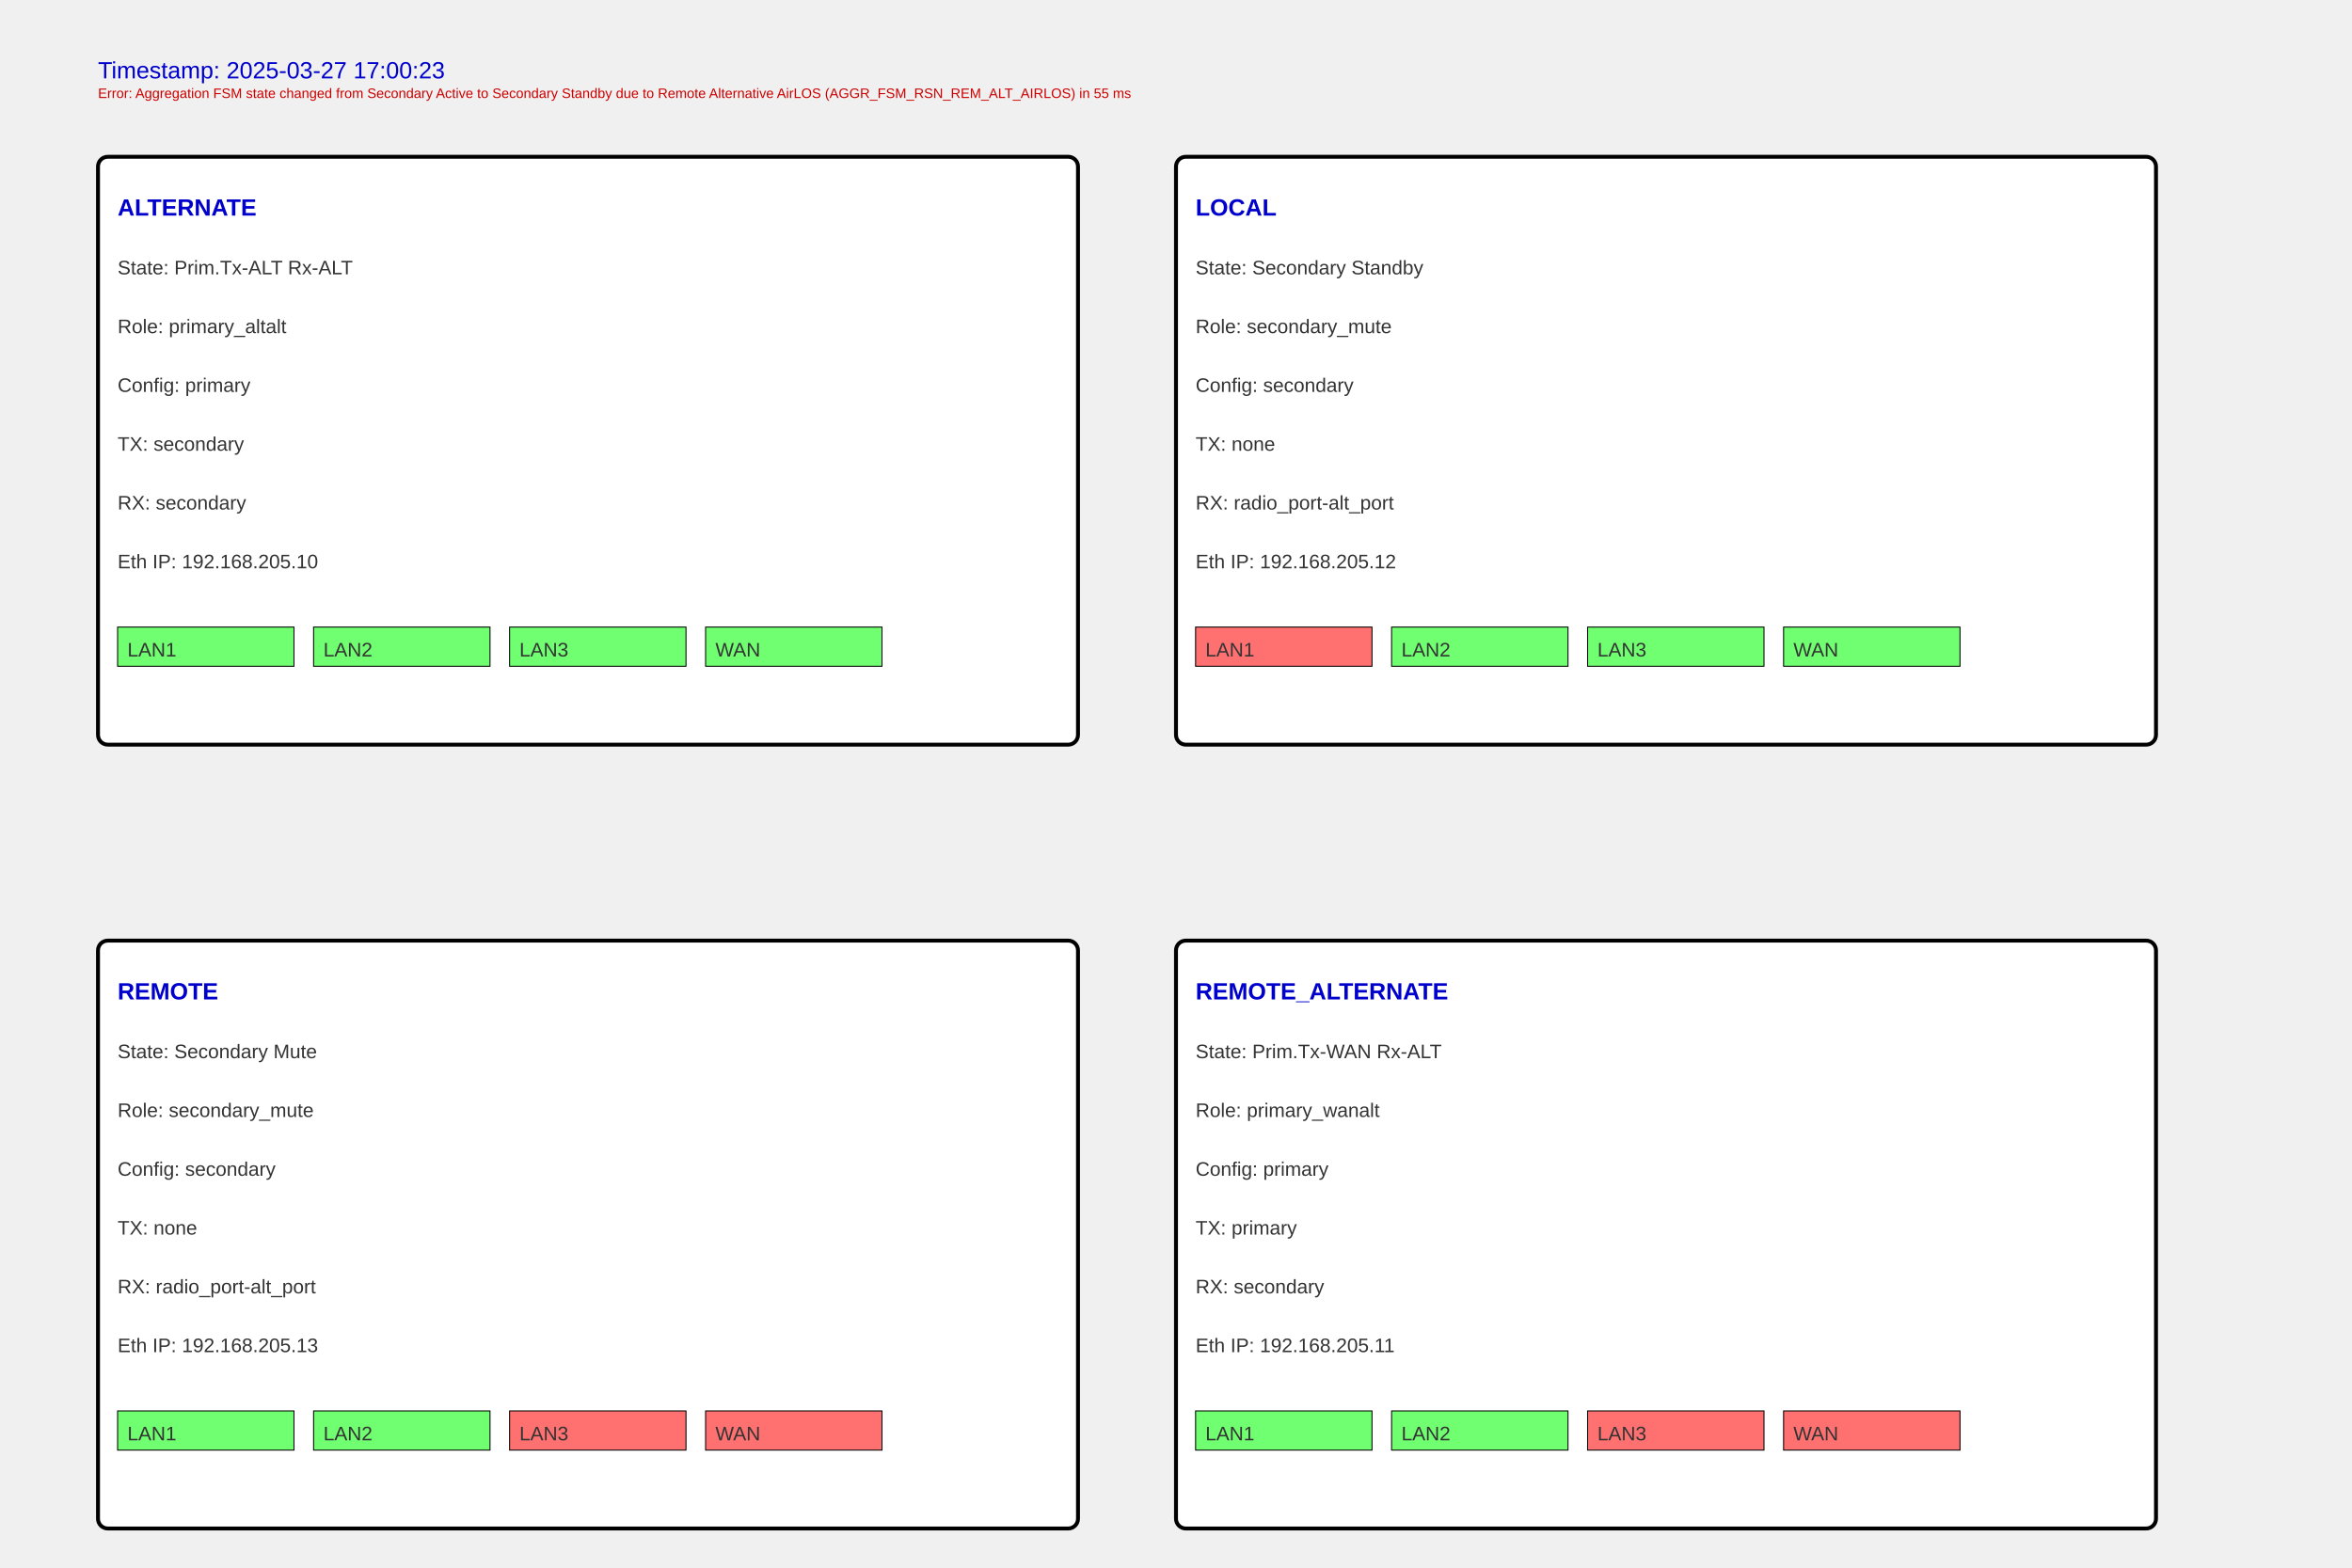
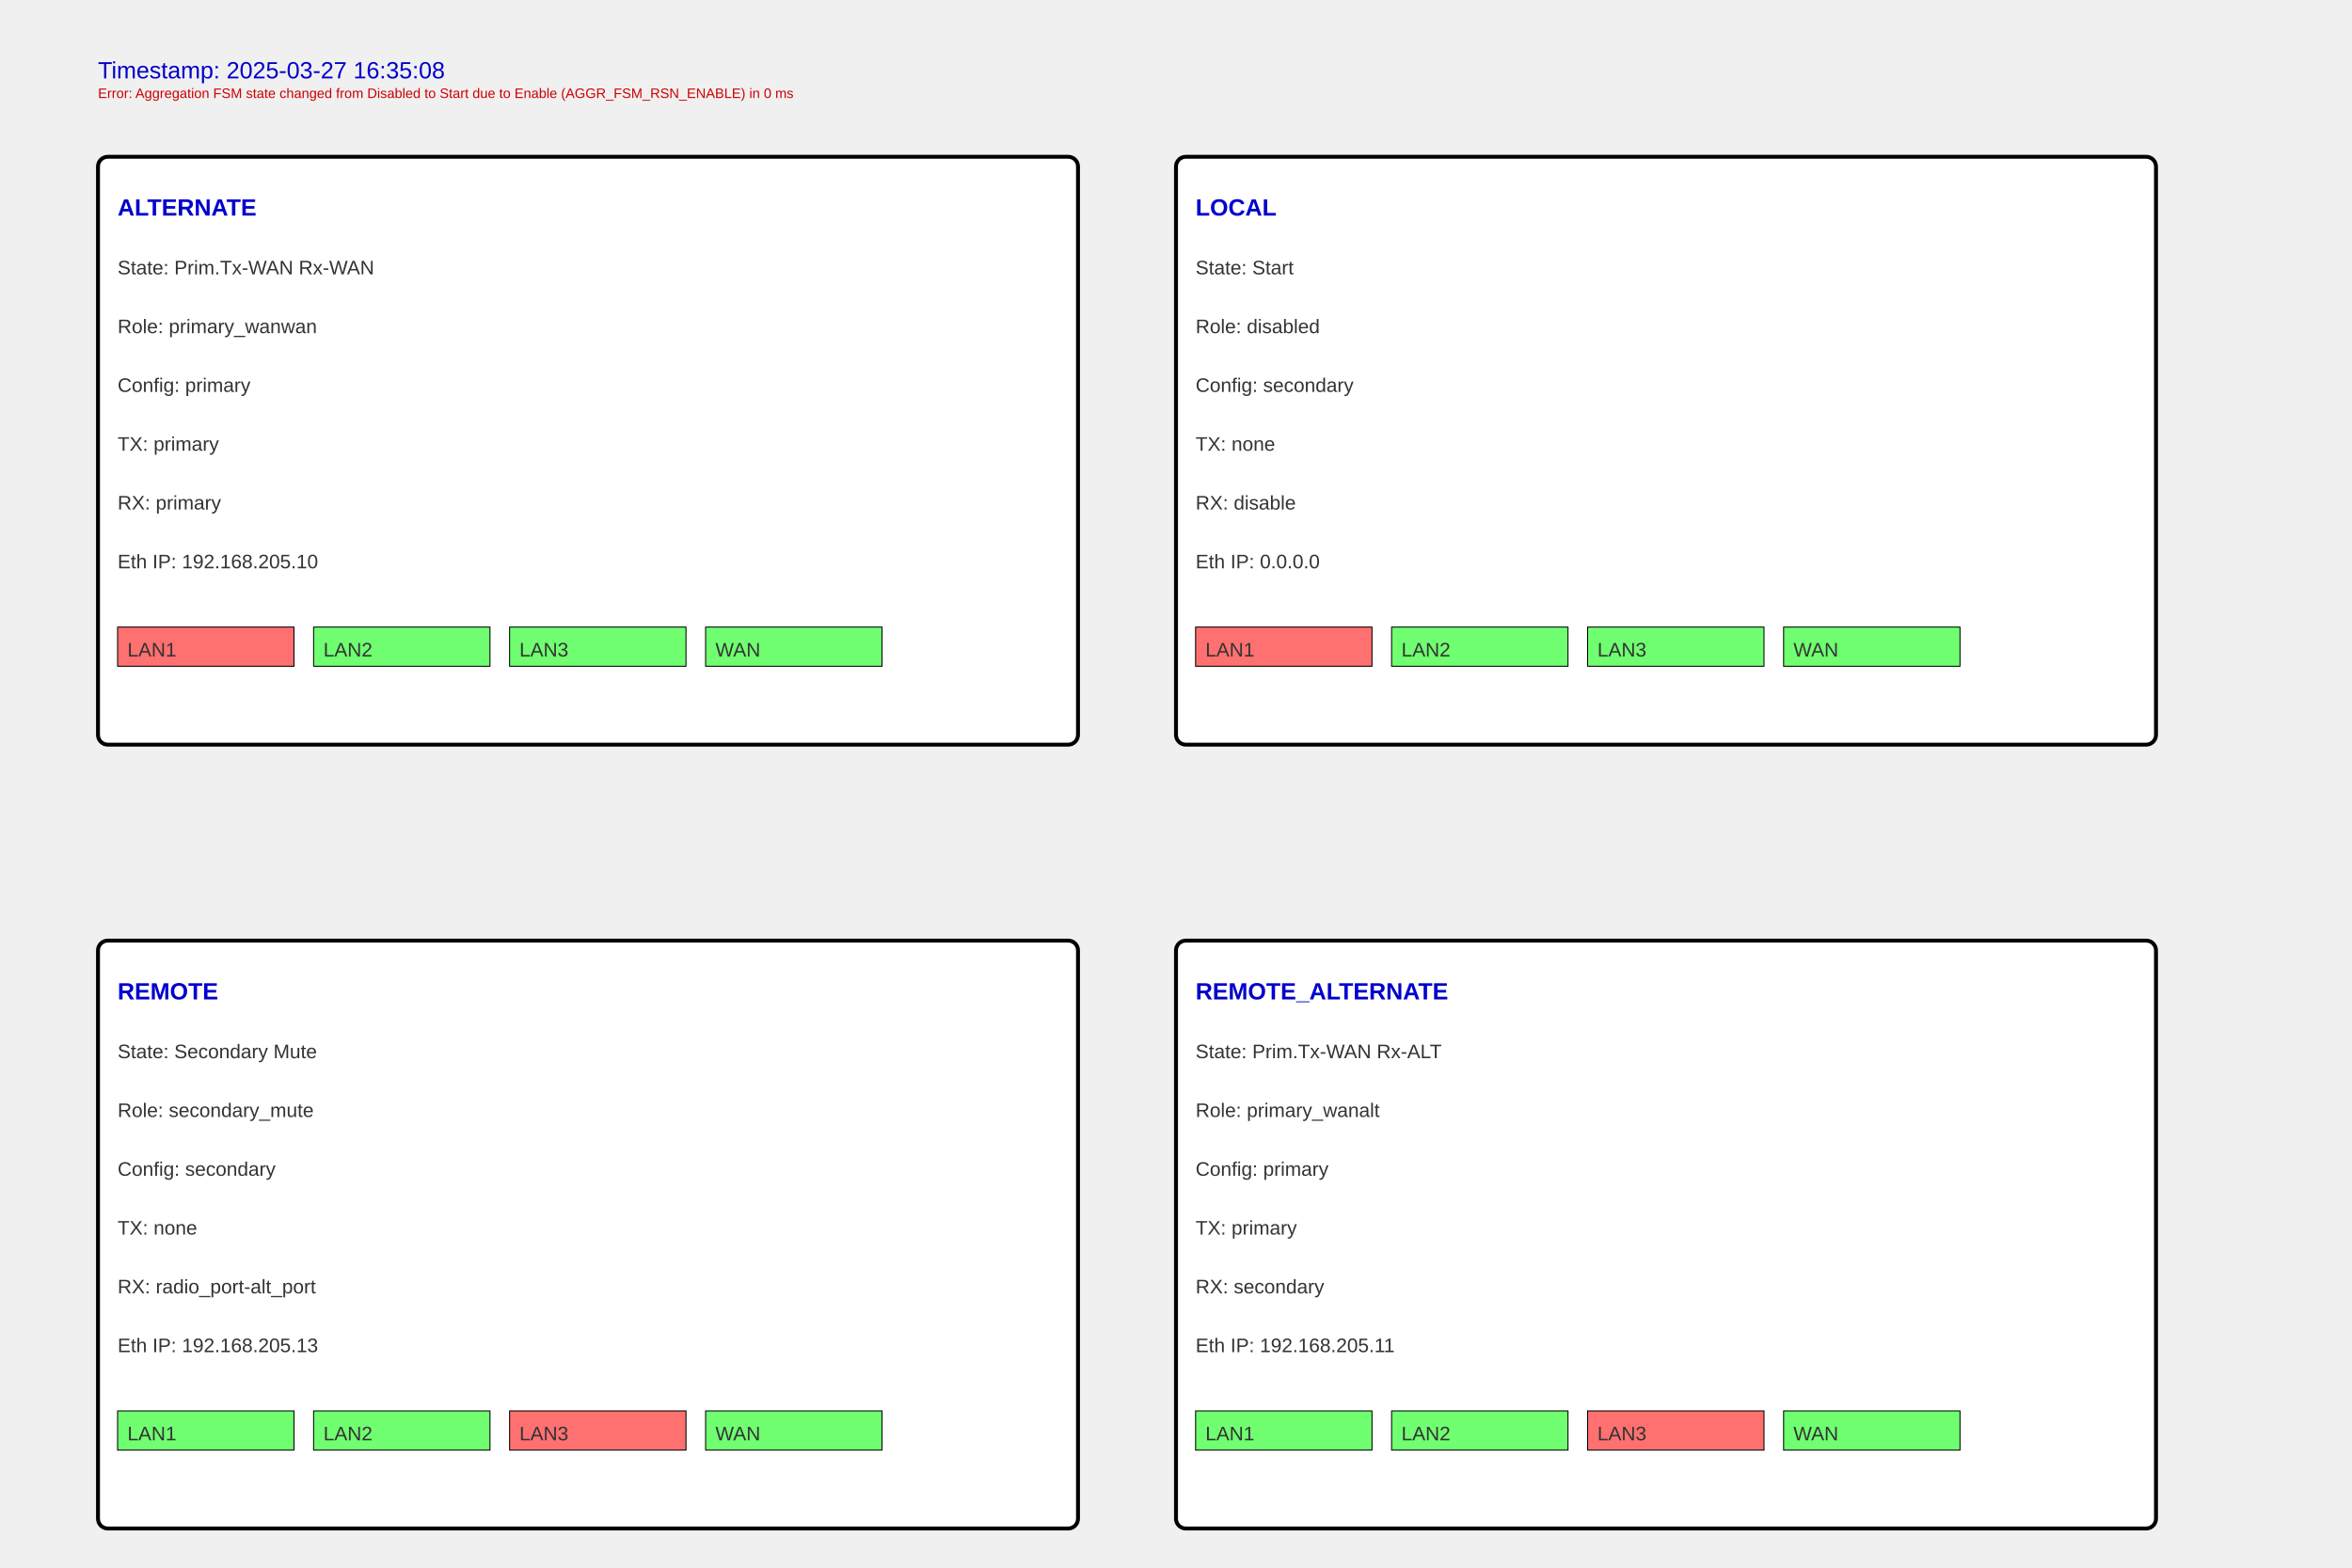
<svg xmlns="http://www.w3.org/2000/svg" width="1200" height="800">
  <style>
  .node { fill: #ffffff; stroke: #000000; stroke-width: 2; }
  .label { font: 10px Arial; fill: #333333; }
  .error { font: 7px Arial; fill: #cc0000; }
  .timestamp { font: 12px Arial; fill: #0000cc; }
  .section-label { font: 12px Arial; font-weight: bold; fill: #0000cc; }
</style>
-   <text class="timestamp" x="50" y="40">Timestamp: 2025-03-27 17:00:23</text>
-   <text class="error" x="50" y="50">Error: Aggregation FSM state changed from Secondary Active to Secondary Standby due to Remote Alternative AirLOS (AGGR_FSM_RSN_REM_ALT_AIRLOS) in 55 ms</text>
+   <text class="timestamp" x="50" y="40">Timestamp: 2025-03-27 16:35:08</text>
+   <text class="error" x="50" y="50">Error: Aggregation FSM state changed from Disabled to Start due to Enable (AGGR_FSM_RSN_ENABLE) in 0 ms</text>
  <rect class="node" x="50" y="80" width="500" height="300" rx="5" ry="5" />
  <text class="section-label" x="60" y="110">ALTERNATE</text>
-   <text class="label" x="60" y="140">State: Prim.Tx-ALT Rx-ALT</text>
-   <text class="label" x="60" y="170">Role: primary_altalt</text>
+   <text class="label" x="60" y="140">State: Prim.Tx-WAN Rx-WAN</text>
+   <text class="label" x="60" y="170">Role: primary_wanwan</text>
  <text class="label" x="60" y="200">Config: primary</text>
-   <text class="label" x="60" y="230">TX: secondary</text>
-   <text class="label" x="60" y="260">RX: secondary</text>
+   <text class="label" x="60" y="230">TX: primary</text>
+   <text class="label" x="60" y="260">RX: primary</text>
  <text class="label" x="60" y="290">Eth IP: 192.168.205.10</text>
-   <rect x="60" y="320" width="90" height="20" fill="#70ff70" stroke="black" stroke-width="0.5" />
+   <rect x="60" y="320" width="90" height="20" fill="#ff7070" stroke="black" stroke-width="0.5" />
  <text class="label" x="65" y="335">LAN1</text>
  <rect x="160" y="320" width="90" height="20" fill="#70ff70" stroke="black" stroke-width="0.5" />
  <text class="label" x="165" y="335">LAN2</text>
  <rect x="260" y="320" width="90" height="20" fill="#70ff70" stroke="black" stroke-width="0.5" />
  <text class="label" x="265" y="335">LAN3</text>
  <rect x="360" y="320" width="90" height="20" fill="#70ff70" stroke="black" stroke-width="0.5" />
  <text class="label" x="365" y="335">WAN</text>
  <rect class="node" x="600" y="80" width="500" height="300" rx="5" ry="5" />
  <text class="section-label" x="610" y="110">LOCAL</text>
-   <text class="label" x="610" y="140">State: Secondary Standby</text>
-   <text class="label" x="610" y="170">Role: secondary_mute</text>
+   <text class="label" x="610" y="140">State: Start</text>
+   <text class="label" x="610" y="170">Role: disabled</text>
  <text class="label" x="610" y="200">Config: secondary</text>
  <text class="label" x="610" y="230">TX: none</text>
-   <text class="label" x="610" y="260">RX: radio_port-alt_port</text>
-   <text class="label" x="610" y="290">Eth IP: 192.168.205.12</text>
+   <text class="label" x="610" y="260">RX: disable</text>
+   <text class="label" x="610" y="290">Eth IP: 0.0.0.0</text>
  <rect x="610" y="320" width="90" height="20" fill="#ff7070" stroke="black" stroke-width="0.5" />
  <text class="label" x="615" y="335">LAN1</text>
  <rect x="710" y="320" width="90" height="20" fill="#70ff70" stroke="black" stroke-width="0.5" />
  <text class="label" x="715" y="335">LAN2</text>
  <rect x="810" y="320" width="90" height="20" fill="#70ff70" stroke="black" stroke-width="0.5" />
  <text class="label" x="815" y="335">LAN3</text>
  <rect x="910" y="320" width="90" height="20" fill="#70ff70" stroke="black" stroke-width="0.5" />
  <text class="label" x="915" y="335">WAN</text>
  <rect class="node" x="50" y="480" width="500" height="300" rx="5" ry="5" />
  <text class="section-label" x="60" y="510">REMOTE</text>
  <text class="label" x="60" y="540">State: Secondary Mute</text>
  <text class="label" x="60" y="570">Role: secondary_mute</text>
  <text class="label" x="60" y="600">Config: secondary</text>
  <text class="label" x="60" y="630">TX: none</text>
  <text class="label" x="60" y="660">RX: radio_port-alt_port</text>
  <text class="label" x="60" y="690">Eth IP: 192.168.205.13</text>
  <rect x="60" y="720" width="90" height="20" fill="#70ff70" stroke="black" stroke-width="0.5" />
  <text class="label" x="65" y="735">LAN1</text>
  <rect x="160" y="720" width="90" height="20" fill="#70ff70" stroke="black" stroke-width="0.5" />
  <text class="label" x="165" y="735">LAN2</text>
  <rect x="260" y="720" width="90" height="20" fill="#ff7070" stroke="black" stroke-width="0.5" />
  <text class="label" x="265" y="735">LAN3</text>
-   <rect x="360" y="720" width="90" height="20" fill="#ff7070" stroke="black" stroke-width="0.5" />
+   <rect x="360" y="720" width="90" height="20" fill="#70ff70" stroke="black" stroke-width="0.5" />
  <text class="label" x="365" y="735">WAN</text>
  <rect class="node" x="600" y="480" width="500" height="300" rx="5" ry="5" />
  <text class="section-label" x="610" y="510">REMOTE_ALTERNATE</text>
  <text class="label" x="610" y="540">State: Prim.Tx-WAN Rx-ALT</text>
  <text class="label" x="610" y="570">Role: primary_wanalt</text>
  <text class="label" x="610" y="600">Config: primary</text>
  <text class="label" x="610" y="630">TX: primary</text>
  <text class="label" x="610" y="660">RX: secondary</text>
  <text class="label" x="610" y="690">Eth IP: 192.168.205.11</text>
  <rect x="610" y="720" width="90" height="20" fill="#70ff70" stroke="black" stroke-width="0.5" />
  <text class="label" x="615" y="735">LAN1</text>
  <rect x="710" y="720" width="90" height="20" fill="#70ff70" stroke="black" stroke-width="0.5" />
  <text class="label" x="715" y="735">LAN2</text>
  <rect x="810" y="720" width="90" height="20" fill="#ff7070" stroke="black" stroke-width="0.5" />
  <text class="label" x="815" y="735">LAN3</text>
-   <rect x="910" y="720" width="90" height="20" fill="#ff7070" stroke="black" stroke-width="0.5" />
+   <rect x="910" y="720" width="90" height="20" fill="#70ff70" stroke="black" stroke-width="0.5" />
  <text class="label" x="915" y="735">WAN</text>
</svg>
